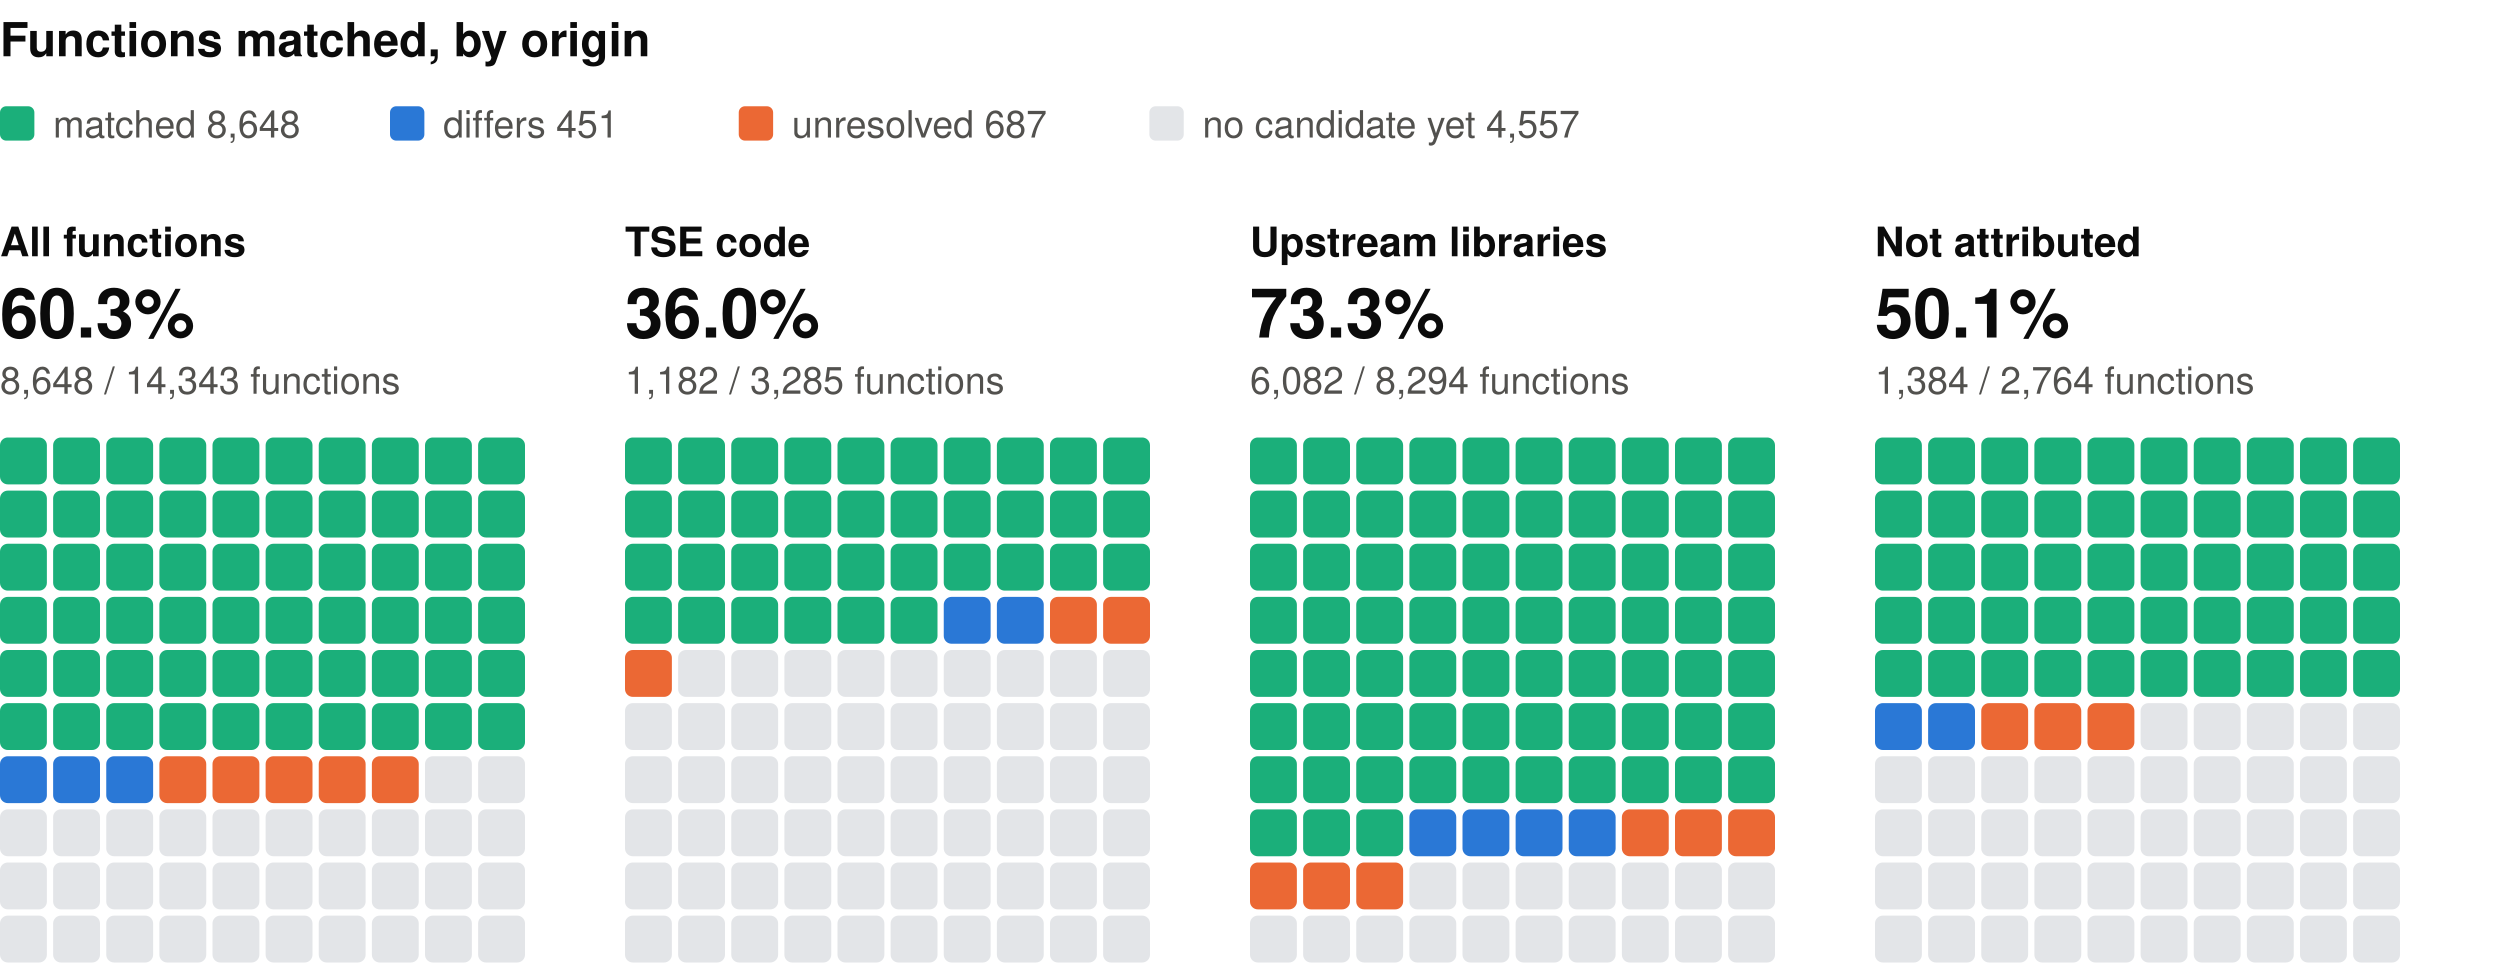
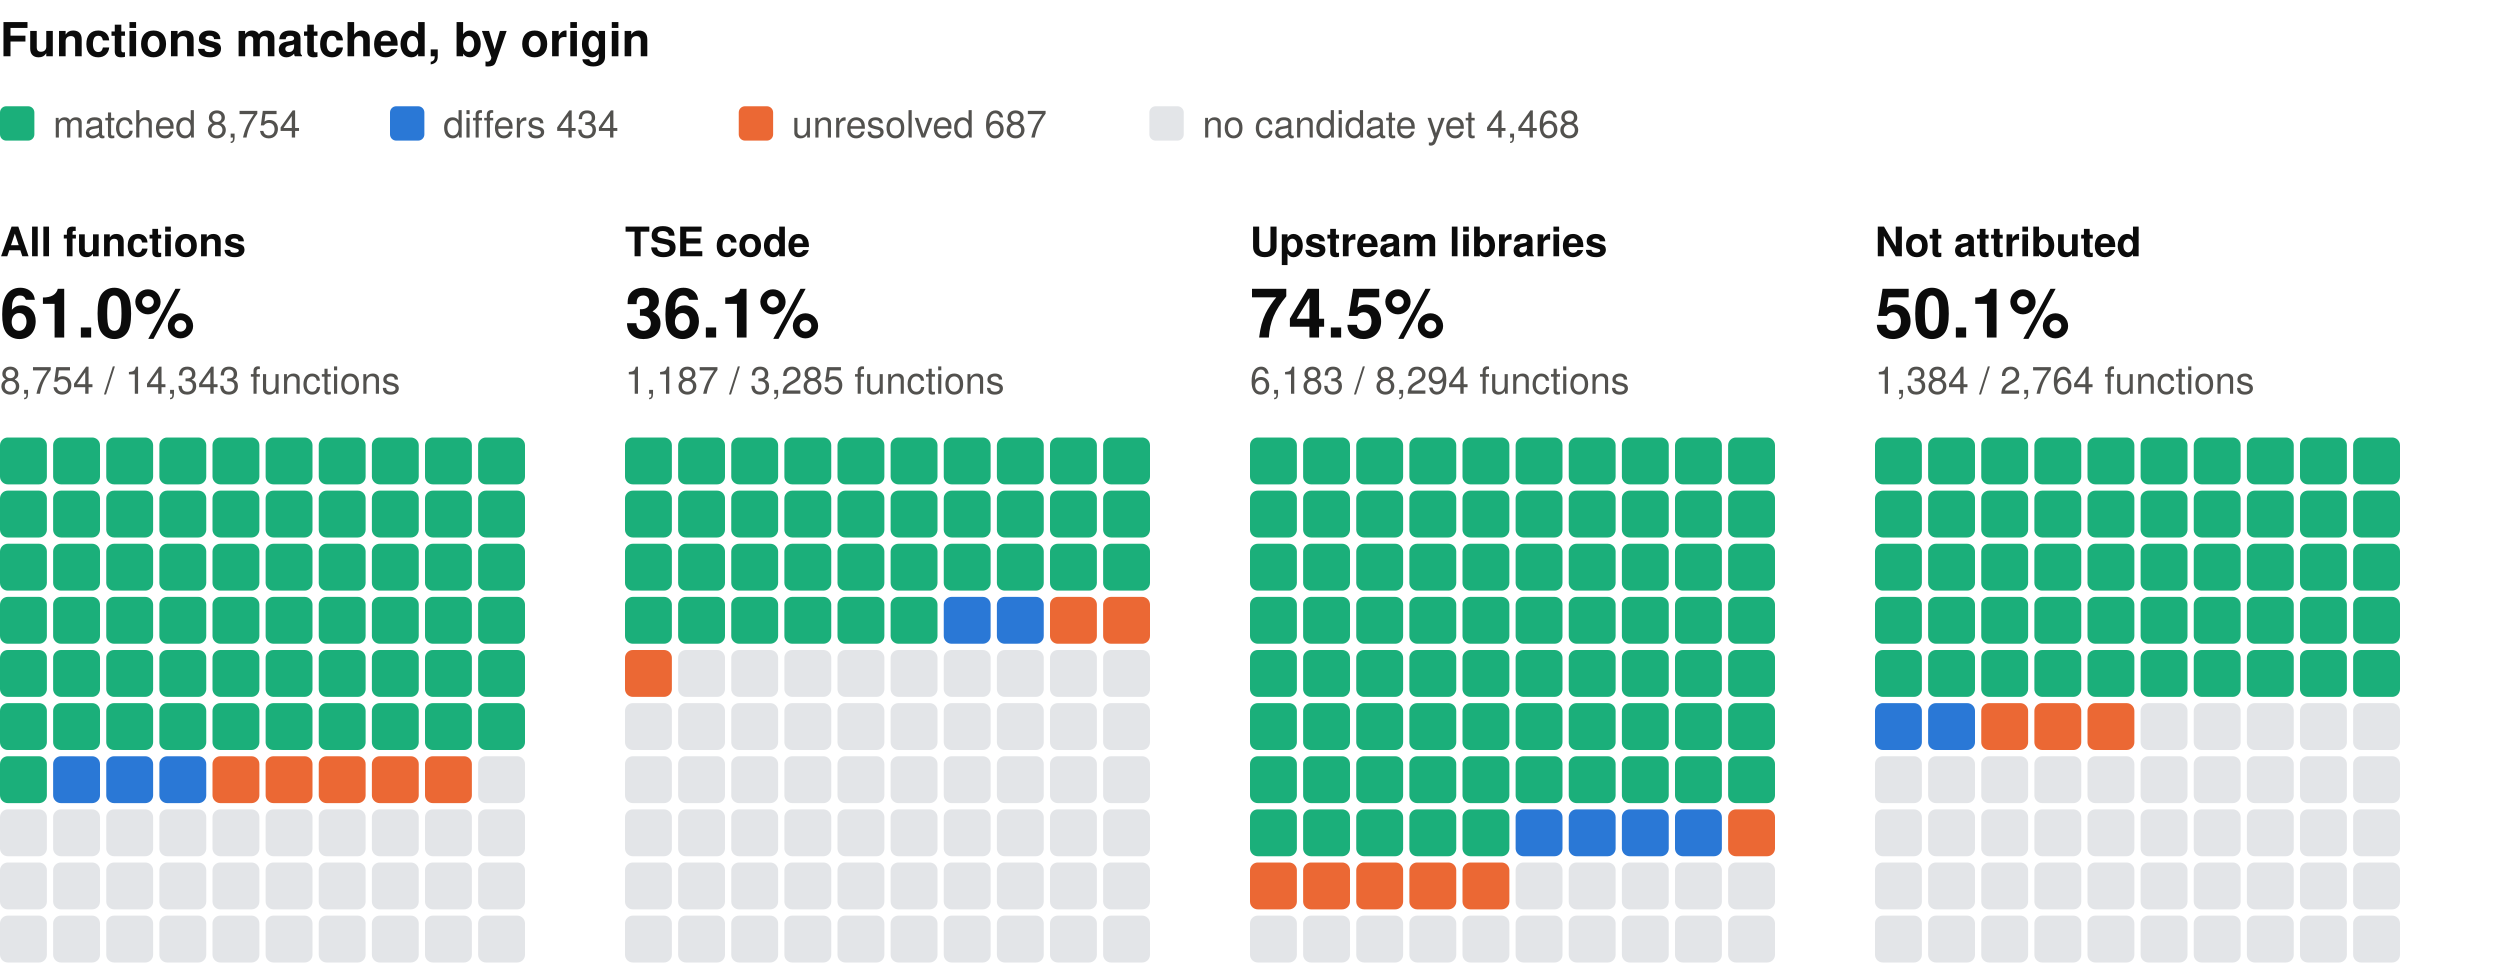
<svg xmlns="http://www.w3.org/2000/svg" width="800" height="310" viewBox="0 0 800 310" role="img" aria-label="Functions matched, by origin: one square per percent, coloured by verdict" font-family="system-ui, -apple-system, 'Segoe UI', Helvetica, Arial, sans-serif">
  <text x="0" y="18" font-size="15" fill="#0b0b0b" font-weight="600">Functions matched, by origin</text>
  <rect x="0" y="34" width="11" height="11" rx="2" fill="#1baf7a" />
-   <text x="17" y="44" font-size="12" fill="#52514e">matched 8,648</text>
+   <text x="17" y="44" font-size="12" fill="#52514e">matched 8,754</text>
  <rect x="124.8" y="34" width="11" height="11" rx="2" fill="#2a78d6" />
-   <text x="141.8" y="44" font-size="12" fill="#52514e">differs 451</text>
+   <text x="141.8" y="44" font-size="12" fill="#52514e">differs 434</text>
  <rect x="236.4" y="34" width="11" height="11" rx="2" fill="#eb6834" />
  <text x="253.4" y="44" font-size="12" fill="#52514e">unresolved 687</text>
  <rect x="367.8" y="34" width="11" height="11" rx="2" fill="#e3e5e8" />
-   <text x="384.8" y="44" font-size="12" fill="#52514e">no candidate yet 4,557</text>
+   <text x="384.8" y="44" font-size="12" fill="#52514e">no candidate yet 4,468</text>
  <text x="0" y="82" font-size="13" fill="#0b0b0b" font-weight="600">All functions</text>
-   <text x="0" y="108" font-size="22" fill="#0b0b0b" font-weight="600">60.3%</text>
-   <text x="0" y="126" font-size="12" fill="#52514e">8,648 / 14,343 functions</text>
+   <text x="0" y="108" font-size="22" fill="#0b0b0b" font-weight="600">61.0%</text>
+   <text x="0" y="126" font-size="12" fill="#52514e">8,754 / 14,343 functions</text>
  <rect x="0" y="140" width="15" height="15" rx="2.5" fill="#1baf7a" />
  <rect x="17" y="140" width="15" height="15" rx="2.5" fill="#1baf7a" />
  <rect x="34" y="140" width="15" height="15" rx="2.5" fill="#1baf7a" />
  <rect x="51" y="140" width="15" height="15" rx="2.5" fill="#1baf7a" />
  <rect x="68" y="140" width="15" height="15" rx="2.5" fill="#1baf7a" />
  <rect x="85" y="140" width="15" height="15" rx="2.5" fill="#1baf7a" />
  <rect x="102" y="140" width="15" height="15" rx="2.5" fill="#1baf7a" />
  <rect x="119" y="140" width="15" height="15" rx="2.5" fill="#1baf7a" />
  <rect x="136" y="140" width="15" height="15" rx="2.5" fill="#1baf7a" />
  <rect x="153" y="140" width="15" height="15" rx="2.5" fill="#1baf7a" />
  <rect x="0" y="157" width="15" height="15" rx="2.5" fill="#1baf7a" />
  <rect x="17" y="157" width="15" height="15" rx="2.5" fill="#1baf7a" />
  <rect x="34" y="157" width="15" height="15" rx="2.5" fill="#1baf7a" />
  <rect x="51" y="157" width="15" height="15" rx="2.5" fill="#1baf7a" />
  <rect x="68" y="157" width="15" height="15" rx="2.5" fill="#1baf7a" />
  <rect x="85" y="157" width="15" height="15" rx="2.5" fill="#1baf7a" />
  <rect x="102" y="157" width="15" height="15" rx="2.5" fill="#1baf7a" />
  <rect x="119" y="157" width="15" height="15" rx="2.5" fill="#1baf7a" />
  <rect x="136" y="157" width="15" height="15" rx="2.5" fill="#1baf7a" />
  <rect x="153" y="157" width="15" height="15" rx="2.5" fill="#1baf7a" />
  <rect x="0" y="174" width="15" height="15" rx="2.5" fill="#1baf7a" />
  <rect x="17" y="174" width="15" height="15" rx="2.5" fill="#1baf7a" />
  <rect x="34" y="174" width="15" height="15" rx="2.5" fill="#1baf7a" />
  <rect x="51" y="174" width="15" height="15" rx="2.5" fill="#1baf7a" />
  <rect x="68" y="174" width="15" height="15" rx="2.5" fill="#1baf7a" />
  <rect x="85" y="174" width="15" height="15" rx="2.5" fill="#1baf7a" />
  <rect x="102" y="174" width="15" height="15" rx="2.5" fill="#1baf7a" />
  <rect x="119" y="174" width="15" height="15" rx="2.5" fill="#1baf7a" />
  <rect x="136" y="174" width="15" height="15" rx="2.5" fill="#1baf7a" />
  <rect x="153" y="174" width="15" height="15" rx="2.5" fill="#1baf7a" />
  <rect x="0" y="191" width="15" height="15" rx="2.5" fill="#1baf7a" />
  <rect x="17" y="191" width="15" height="15" rx="2.5" fill="#1baf7a" />
  <rect x="34" y="191" width="15" height="15" rx="2.5" fill="#1baf7a" />
  <rect x="51" y="191" width="15" height="15" rx="2.5" fill="#1baf7a" />
  <rect x="68" y="191" width="15" height="15" rx="2.5" fill="#1baf7a" />
  <rect x="85" y="191" width="15" height="15" rx="2.5" fill="#1baf7a" />
  <rect x="102" y="191" width="15" height="15" rx="2.5" fill="#1baf7a" />
  <rect x="119" y="191" width="15" height="15" rx="2.5" fill="#1baf7a" />
  <rect x="136" y="191" width="15" height="15" rx="2.5" fill="#1baf7a" />
  <rect x="153" y="191" width="15" height="15" rx="2.5" fill="#1baf7a" />
  <rect x="0" y="208" width="15" height="15" rx="2.5" fill="#1baf7a" />
  <rect x="17" y="208" width="15" height="15" rx="2.5" fill="#1baf7a" />
  <rect x="34" y="208" width="15" height="15" rx="2.5" fill="#1baf7a" />
  <rect x="51" y="208" width="15" height="15" rx="2.5" fill="#1baf7a" />
  <rect x="68" y="208" width="15" height="15" rx="2.5" fill="#1baf7a" />
  <rect x="85" y="208" width="15" height="15" rx="2.5" fill="#1baf7a" />
  <rect x="102" y="208" width="15" height="15" rx="2.5" fill="#1baf7a" />
  <rect x="119" y="208" width="15" height="15" rx="2.5" fill="#1baf7a" />
  <rect x="136" y="208" width="15" height="15" rx="2.5" fill="#1baf7a" />
  <rect x="153" y="208" width="15" height="15" rx="2.5" fill="#1baf7a" />
  <rect x="0" y="225" width="15" height="15" rx="2.5" fill="#1baf7a" />
  <rect x="17" y="225" width="15" height="15" rx="2.5" fill="#1baf7a" />
  <rect x="34" y="225" width="15" height="15" rx="2.5" fill="#1baf7a" />
  <rect x="51" y="225" width="15" height="15" rx="2.5" fill="#1baf7a" />
  <rect x="68" y="225" width="15" height="15" rx="2.5" fill="#1baf7a" />
  <rect x="85" y="225" width="15" height="15" rx="2.5" fill="#1baf7a" />
  <rect x="102" y="225" width="15" height="15" rx="2.5" fill="#1baf7a" />
  <rect x="119" y="225" width="15" height="15" rx="2.5" fill="#1baf7a" />
  <rect x="136" y="225" width="15" height="15" rx="2.5" fill="#1baf7a" />
  <rect x="153" y="225" width="15" height="15" rx="2.5" fill="#1baf7a" />
-   <rect x="0" y="242" width="15" height="15" rx="2.5" fill="#2a78d6" />
+   <rect x="0" y="242" width="15" height="15" rx="2.5" fill="#1baf7a" />
  <rect x="17" y="242" width="15" height="15" rx="2.5" fill="#2a78d6" />
  <rect x="34" y="242" width="15" height="15" rx="2.5" fill="#2a78d6" />
-   <rect x="51" y="242" width="15" height="15" rx="2.5" fill="#eb6834" />
+   <rect x="51" y="242" width="15" height="15" rx="2.5" fill="#2a78d6" />
  <rect x="68" y="242" width="15" height="15" rx="2.5" fill="#eb6834" />
  <rect x="85" y="242" width="15" height="15" rx="2.5" fill="#eb6834" />
  <rect x="102" y="242" width="15" height="15" rx="2.5" fill="#eb6834" />
  <rect x="119" y="242" width="15" height="15" rx="2.5" fill="#eb6834" />
-   <rect x="136" y="242" width="15" height="15" rx="2.5" fill="#e3e5e8" />
+   <rect x="136" y="242" width="15" height="15" rx="2.5" fill="#eb6834" />
  <rect x="153" y="242" width="15" height="15" rx="2.5" fill="#e3e5e8" />
  <rect x="0" y="259" width="15" height="15" rx="2.5" fill="#e3e5e8" />
  <rect x="17" y="259" width="15" height="15" rx="2.5" fill="#e3e5e8" />
  <rect x="34" y="259" width="15" height="15" rx="2.5" fill="#e3e5e8" />
  <rect x="51" y="259" width="15" height="15" rx="2.5" fill="#e3e5e8" />
  <rect x="68" y="259" width="15" height="15" rx="2.5" fill="#e3e5e8" />
  <rect x="85" y="259" width="15" height="15" rx="2.5" fill="#e3e5e8" />
  <rect x="102" y="259" width="15" height="15" rx="2.5" fill="#e3e5e8" />
  <rect x="119" y="259" width="15" height="15" rx="2.5" fill="#e3e5e8" />
  <rect x="136" y="259" width="15" height="15" rx="2.5" fill="#e3e5e8" />
  <rect x="153" y="259" width="15" height="15" rx="2.5" fill="#e3e5e8" />
  <rect x="0" y="276" width="15" height="15" rx="2.5" fill="#e3e5e8" />
  <rect x="17" y="276" width="15" height="15" rx="2.5" fill="#e3e5e8" />
  <rect x="34" y="276" width="15" height="15" rx="2.5" fill="#e3e5e8" />
  <rect x="51" y="276" width="15" height="15" rx="2.5" fill="#e3e5e8" />
  <rect x="68" y="276" width="15" height="15" rx="2.5" fill="#e3e5e8" />
  <rect x="85" y="276" width="15" height="15" rx="2.5" fill="#e3e5e8" />
  <rect x="102" y="276" width="15" height="15" rx="2.5" fill="#e3e5e8" />
  <rect x="119" y="276" width="15" height="15" rx="2.5" fill="#e3e5e8" />
  <rect x="136" y="276" width="15" height="15" rx="2.5" fill="#e3e5e8" />
  <rect x="153" y="276" width="15" height="15" rx="2.5" fill="#e3e5e8" />
  <rect x="0" y="293" width="15" height="15" rx="2.5" fill="#e3e5e8" />
  <rect x="17" y="293" width="15" height="15" rx="2.5" fill="#e3e5e8" />
  <rect x="34" y="293" width="15" height="15" rx="2.5" fill="#e3e5e8" />
  <rect x="51" y="293" width="15" height="15" rx="2.5" fill="#e3e5e8" />
  <rect x="68" y="293" width="15" height="15" rx="2.5" fill="#e3e5e8" />
  <rect x="85" y="293" width="15" height="15" rx="2.5" fill="#e3e5e8" />
  <rect x="102" y="293" width="15" height="15" rx="2.5" fill="#e3e5e8" />
  <rect x="119" y="293" width="15" height="15" rx="2.5" fill="#e3e5e8" />
  <rect x="136" y="293" width="15" height="15" rx="2.5" fill="#e3e5e8" />
  <rect x="153" y="293" width="15" height="15" rx="2.5" fill="#e3e5e8" />
  <text x="200" y="82" font-size="13" fill="#0b0b0b" font-weight="600">TSE code</text>
-   <text x="200" y="108" font-size="22" fill="#0b0b0b" font-weight="600">36.0%</text>
-   <text x="200" y="126" font-size="12" fill="#52514e">1,182 / 3,285 functions</text>
+   <text x="200" y="108" font-size="22" fill="#0b0b0b" font-weight="600">36.1%</text>
+   <text x="200" y="126" font-size="12" fill="#52514e">1,187 / 3,285 functions</text>
  <rect x="200" y="140" width="15" height="15" rx="2.5" fill="#1baf7a" />
  <rect x="217" y="140" width="15" height="15" rx="2.5" fill="#1baf7a" />
  <rect x="234" y="140" width="15" height="15" rx="2.5" fill="#1baf7a" />
  <rect x="251" y="140" width="15" height="15" rx="2.5" fill="#1baf7a" />
  <rect x="268" y="140" width="15" height="15" rx="2.5" fill="#1baf7a" />
  <rect x="285" y="140" width="15" height="15" rx="2.5" fill="#1baf7a" />
  <rect x="302" y="140" width="15" height="15" rx="2.5" fill="#1baf7a" />
  <rect x="319" y="140" width="15" height="15" rx="2.5" fill="#1baf7a" />
  <rect x="336" y="140" width="15" height="15" rx="2.5" fill="#1baf7a" />
  <rect x="353" y="140" width="15" height="15" rx="2.5" fill="#1baf7a" />
  <rect x="200" y="157" width="15" height="15" rx="2.5" fill="#1baf7a" />
  <rect x="217" y="157" width="15" height="15" rx="2.5" fill="#1baf7a" />
  <rect x="234" y="157" width="15" height="15" rx="2.5" fill="#1baf7a" />
  <rect x="251" y="157" width="15" height="15" rx="2.5" fill="#1baf7a" />
  <rect x="268" y="157" width="15" height="15" rx="2.5" fill="#1baf7a" />
  <rect x="285" y="157" width="15" height="15" rx="2.5" fill="#1baf7a" />
  <rect x="302" y="157" width="15" height="15" rx="2.5" fill="#1baf7a" />
  <rect x="319" y="157" width="15" height="15" rx="2.5" fill="#1baf7a" />
  <rect x="336" y="157" width="15" height="15" rx="2.5" fill="#1baf7a" />
  <rect x="353" y="157" width="15" height="15" rx="2.5" fill="#1baf7a" />
  <rect x="200" y="174" width="15" height="15" rx="2.5" fill="#1baf7a" />
  <rect x="217" y="174" width="15" height="15" rx="2.5" fill="#1baf7a" />
  <rect x="234" y="174" width="15" height="15" rx="2.5" fill="#1baf7a" />
  <rect x="251" y="174" width="15" height="15" rx="2.5" fill="#1baf7a" />
  <rect x="268" y="174" width="15" height="15" rx="2.5" fill="#1baf7a" />
  <rect x="285" y="174" width="15" height="15" rx="2.5" fill="#1baf7a" />
  <rect x="302" y="174" width="15" height="15" rx="2.5" fill="#1baf7a" />
  <rect x="319" y="174" width="15" height="15" rx="2.5" fill="#1baf7a" />
  <rect x="336" y="174" width="15" height="15" rx="2.5" fill="#1baf7a" />
  <rect x="353" y="174" width="15" height="15" rx="2.5" fill="#1baf7a" />
  <rect x="200" y="191" width="15" height="15" rx="2.5" fill="#1baf7a" />
  <rect x="217" y="191" width="15" height="15" rx="2.5" fill="#1baf7a" />
  <rect x="234" y="191" width="15" height="15" rx="2.5" fill="#1baf7a" />
  <rect x="251" y="191" width="15" height="15" rx="2.5" fill="#1baf7a" />
  <rect x="268" y="191" width="15" height="15" rx="2.5" fill="#1baf7a" />
  <rect x="285" y="191" width="15" height="15" rx="2.5" fill="#1baf7a" />
  <rect x="302" y="191" width="15" height="15" rx="2.5" fill="#2a78d6" />
  <rect x="319" y="191" width="15" height="15" rx="2.5" fill="#2a78d6" />
  <rect x="336" y="191" width="15" height="15" rx="2.5" fill="#eb6834" />
  <rect x="353" y="191" width="15" height="15" rx="2.5" fill="#eb6834" />
  <rect x="200" y="208" width="15" height="15" rx="2.5" fill="#eb6834" />
  <rect x="217" y="208" width="15" height="15" rx="2.5" fill="#e3e5e8" />
  <rect x="234" y="208" width="15" height="15" rx="2.5" fill="#e3e5e8" />
  <rect x="251" y="208" width="15" height="15" rx="2.5" fill="#e3e5e8" />
  <rect x="268" y="208" width="15" height="15" rx="2.5" fill="#e3e5e8" />
  <rect x="285" y="208" width="15" height="15" rx="2.5" fill="#e3e5e8" />
  <rect x="302" y="208" width="15" height="15" rx="2.5" fill="#e3e5e8" />
  <rect x="319" y="208" width="15" height="15" rx="2.5" fill="#e3e5e8" />
  <rect x="336" y="208" width="15" height="15" rx="2.5" fill="#e3e5e8" />
  <rect x="353" y="208" width="15" height="15" rx="2.5" fill="#e3e5e8" />
  <rect x="200" y="225" width="15" height="15" rx="2.5" fill="#e3e5e8" />
  <rect x="217" y="225" width="15" height="15" rx="2.5" fill="#e3e5e8" />
  <rect x="234" y="225" width="15" height="15" rx="2.5" fill="#e3e5e8" />
  <rect x="251" y="225" width="15" height="15" rx="2.5" fill="#e3e5e8" />
  <rect x="268" y="225" width="15" height="15" rx="2.5" fill="#e3e5e8" />
  <rect x="285" y="225" width="15" height="15" rx="2.5" fill="#e3e5e8" />
  <rect x="302" y="225" width="15" height="15" rx="2.5" fill="#e3e5e8" />
  <rect x="319" y="225" width="15" height="15" rx="2.5" fill="#e3e5e8" />
  <rect x="336" y="225" width="15" height="15" rx="2.5" fill="#e3e5e8" />
  <rect x="353" y="225" width="15" height="15" rx="2.5" fill="#e3e5e8" />
  <rect x="200" y="242" width="15" height="15" rx="2.5" fill="#e3e5e8" />
  <rect x="217" y="242" width="15" height="15" rx="2.5" fill="#e3e5e8" />
  <rect x="234" y="242" width="15" height="15" rx="2.5" fill="#e3e5e8" />
  <rect x="251" y="242" width="15" height="15" rx="2.5" fill="#e3e5e8" />
  <rect x="268" y="242" width="15" height="15" rx="2.5" fill="#e3e5e8" />
  <rect x="285" y="242" width="15" height="15" rx="2.5" fill="#e3e5e8" />
  <rect x="302" y="242" width="15" height="15" rx="2.5" fill="#e3e5e8" />
  <rect x="319" y="242" width="15" height="15" rx="2.5" fill="#e3e5e8" />
  <rect x="336" y="242" width="15" height="15" rx="2.5" fill="#e3e5e8" />
  <rect x="353" y="242" width="15" height="15" rx="2.5" fill="#e3e5e8" />
  <rect x="200" y="259" width="15" height="15" rx="2.5" fill="#e3e5e8" />
  <rect x="217" y="259" width="15" height="15" rx="2.5" fill="#e3e5e8" />
  <rect x="234" y="259" width="15" height="15" rx="2.5" fill="#e3e5e8" />
  <rect x="251" y="259" width="15" height="15" rx="2.5" fill="#e3e5e8" />
  <rect x="268" y="259" width="15" height="15" rx="2.5" fill="#e3e5e8" />
  <rect x="285" y="259" width="15" height="15" rx="2.5" fill="#e3e5e8" />
  <rect x="302" y="259" width="15" height="15" rx="2.5" fill="#e3e5e8" />
  <rect x="319" y="259" width="15" height="15" rx="2.5" fill="#e3e5e8" />
  <rect x="336" y="259" width="15" height="15" rx="2.5" fill="#e3e5e8" />
  <rect x="353" y="259" width="15" height="15" rx="2.5" fill="#e3e5e8" />
  <rect x="200" y="276" width="15" height="15" rx="2.5" fill="#e3e5e8" />
  <rect x="217" y="276" width="15" height="15" rx="2.5" fill="#e3e5e8" />
  <rect x="234" y="276" width="15" height="15" rx="2.5" fill="#e3e5e8" />
  <rect x="251" y="276" width="15" height="15" rx="2.5" fill="#e3e5e8" />
  <rect x="268" y="276" width="15" height="15" rx="2.5" fill="#e3e5e8" />
  <rect x="285" y="276" width="15" height="15" rx="2.5" fill="#e3e5e8" />
  <rect x="302" y="276" width="15" height="15" rx="2.5" fill="#e3e5e8" />
  <rect x="319" y="276" width="15" height="15" rx="2.5" fill="#e3e5e8" />
  <rect x="336" y="276" width="15" height="15" rx="2.5" fill="#e3e5e8" />
  <rect x="353" y="276" width="15" height="15" rx="2.5" fill="#e3e5e8" />
  <rect x="200" y="293" width="15" height="15" rx="2.5" fill="#e3e5e8" />
  <rect x="217" y="293" width="15" height="15" rx="2.5" fill="#e3e5e8" />
  <rect x="234" y="293" width="15" height="15" rx="2.5" fill="#e3e5e8" />
  <rect x="251" y="293" width="15" height="15" rx="2.5" fill="#e3e5e8" />
  <rect x="268" y="293" width="15" height="15" rx="2.5" fill="#e3e5e8" />
  <rect x="285" y="293" width="15" height="15" rx="2.5" fill="#e3e5e8" />
  <rect x="302" y="293" width="15" height="15" rx="2.5" fill="#e3e5e8" />
  <rect x="319" y="293" width="15" height="15" rx="2.5" fill="#e3e5e8" />
  <rect x="336" y="293" width="15" height="15" rx="2.5" fill="#e3e5e8" />
  <rect x="353" y="293" width="15" height="15" rx="2.5" fill="#e3e5e8" />
  <text x="400" y="82" font-size="13" fill="#0b0b0b" font-weight="600">Upstream libraries</text>
-   <text x="400" y="108" font-size="22" fill="#0b0b0b" font-weight="600">73.3%</text>
-   <text x="400" y="126" font-size="12" fill="#52514e">6,082 / 8,294 functions</text>
+   <text x="400" y="108" font-size="22" fill="#0b0b0b" font-weight="600">74.5%</text>
+   <text x="400" y="126" font-size="12" fill="#52514e">6,183 / 8,294 functions</text>
  <rect x="400" y="140" width="15" height="15" rx="2.5" fill="#1baf7a" />
  <rect x="417" y="140" width="15" height="15" rx="2.5" fill="#1baf7a" />
  <rect x="434" y="140" width="15" height="15" rx="2.5" fill="#1baf7a" />
  <rect x="451" y="140" width="15" height="15" rx="2.5" fill="#1baf7a" />
  <rect x="468" y="140" width="15" height="15" rx="2.5" fill="#1baf7a" />
  <rect x="485" y="140" width="15" height="15" rx="2.5" fill="#1baf7a" />
  <rect x="502" y="140" width="15" height="15" rx="2.5" fill="#1baf7a" />
  <rect x="519" y="140" width="15" height="15" rx="2.5" fill="#1baf7a" />
  <rect x="536" y="140" width="15" height="15" rx="2.5" fill="#1baf7a" />
  <rect x="553" y="140" width="15" height="15" rx="2.5" fill="#1baf7a" />
  <rect x="400" y="157" width="15" height="15" rx="2.5" fill="#1baf7a" />
  <rect x="417" y="157" width="15" height="15" rx="2.5" fill="#1baf7a" />
  <rect x="434" y="157" width="15" height="15" rx="2.5" fill="#1baf7a" />
  <rect x="451" y="157" width="15" height="15" rx="2.5" fill="#1baf7a" />
  <rect x="468" y="157" width="15" height="15" rx="2.5" fill="#1baf7a" />
  <rect x="485" y="157" width="15" height="15" rx="2.5" fill="#1baf7a" />
  <rect x="502" y="157" width="15" height="15" rx="2.5" fill="#1baf7a" />
  <rect x="519" y="157" width="15" height="15" rx="2.5" fill="#1baf7a" />
  <rect x="536" y="157" width="15" height="15" rx="2.5" fill="#1baf7a" />
  <rect x="553" y="157" width="15" height="15" rx="2.5" fill="#1baf7a" />
  <rect x="400" y="174" width="15" height="15" rx="2.5" fill="#1baf7a" />
  <rect x="417" y="174" width="15" height="15" rx="2.5" fill="#1baf7a" />
  <rect x="434" y="174" width="15" height="15" rx="2.5" fill="#1baf7a" />
  <rect x="451" y="174" width="15" height="15" rx="2.5" fill="#1baf7a" />
  <rect x="468" y="174" width="15" height="15" rx="2.5" fill="#1baf7a" />
  <rect x="485" y="174" width="15" height="15" rx="2.5" fill="#1baf7a" />
  <rect x="502" y="174" width="15" height="15" rx="2.5" fill="#1baf7a" />
  <rect x="519" y="174" width="15" height="15" rx="2.5" fill="#1baf7a" />
  <rect x="536" y="174" width="15" height="15" rx="2.5" fill="#1baf7a" />
  <rect x="553" y="174" width="15" height="15" rx="2.5" fill="#1baf7a" />
  <rect x="400" y="191" width="15" height="15" rx="2.5" fill="#1baf7a" />
  <rect x="417" y="191" width="15" height="15" rx="2.5" fill="#1baf7a" />
  <rect x="434" y="191" width="15" height="15" rx="2.5" fill="#1baf7a" />
  <rect x="451" y="191" width="15" height="15" rx="2.5" fill="#1baf7a" />
  <rect x="468" y="191" width="15" height="15" rx="2.5" fill="#1baf7a" />
  <rect x="485" y="191" width="15" height="15" rx="2.5" fill="#1baf7a" />
  <rect x="502" y="191" width="15" height="15" rx="2.5" fill="#1baf7a" />
  <rect x="519" y="191" width="15" height="15" rx="2.5" fill="#1baf7a" />
  <rect x="536" y="191" width="15" height="15" rx="2.5" fill="#1baf7a" />
  <rect x="553" y="191" width="15" height="15" rx="2.5" fill="#1baf7a" />
  <rect x="400" y="208" width="15" height="15" rx="2.5" fill="#1baf7a" />
  <rect x="417" y="208" width="15" height="15" rx="2.5" fill="#1baf7a" />
  <rect x="434" y="208" width="15" height="15" rx="2.5" fill="#1baf7a" />
  <rect x="451" y="208" width="15" height="15" rx="2.5" fill="#1baf7a" />
  <rect x="468" y="208" width="15" height="15" rx="2.5" fill="#1baf7a" />
  <rect x="485" y="208" width="15" height="15" rx="2.5" fill="#1baf7a" />
  <rect x="502" y="208" width="15" height="15" rx="2.5" fill="#1baf7a" />
  <rect x="519" y="208" width="15" height="15" rx="2.5" fill="#1baf7a" />
  <rect x="536" y="208" width="15" height="15" rx="2.5" fill="#1baf7a" />
  <rect x="553" y="208" width="15" height="15" rx="2.5" fill="#1baf7a" />
  <rect x="400" y="225" width="15" height="15" rx="2.5" fill="#1baf7a" />
  <rect x="417" y="225" width="15" height="15" rx="2.5" fill="#1baf7a" />
  <rect x="434" y="225" width="15" height="15" rx="2.5" fill="#1baf7a" />
  <rect x="451" y="225" width="15" height="15" rx="2.5" fill="#1baf7a" />
  <rect x="468" y="225" width="15" height="15" rx="2.5" fill="#1baf7a" />
  <rect x="485" y="225" width="15" height="15" rx="2.5" fill="#1baf7a" />
  <rect x="502" y="225" width="15" height="15" rx="2.5" fill="#1baf7a" />
  <rect x="519" y="225" width="15" height="15" rx="2.5" fill="#1baf7a" />
  <rect x="536" y="225" width="15" height="15" rx="2.5" fill="#1baf7a" />
  <rect x="553" y="225" width="15" height="15" rx="2.5" fill="#1baf7a" />
  <rect x="400" y="242" width="15" height="15" rx="2.5" fill="#1baf7a" />
  <rect x="417" y="242" width="15" height="15" rx="2.5" fill="#1baf7a" />
  <rect x="434" y="242" width="15" height="15" rx="2.5" fill="#1baf7a" />
  <rect x="451" y="242" width="15" height="15" rx="2.5" fill="#1baf7a" />
  <rect x="468" y="242" width="15" height="15" rx="2.5" fill="#1baf7a" />
  <rect x="485" y="242" width="15" height="15" rx="2.5" fill="#1baf7a" />
  <rect x="502" y="242" width="15" height="15" rx="2.5" fill="#1baf7a" />
  <rect x="519" y="242" width="15" height="15" rx="2.5" fill="#1baf7a" />
  <rect x="536" y="242" width="15" height="15" rx="2.5" fill="#1baf7a" />
  <rect x="553" y="242" width="15" height="15" rx="2.5" fill="#1baf7a" />
  <rect x="400" y="259" width="15" height="15" rx="2.5" fill="#1baf7a" />
  <rect x="417" y="259" width="15" height="15" rx="2.5" fill="#1baf7a" />
  <rect x="434" y="259" width="15" height="15" rx="2.5" fill="#1baf7a" />
-   <rect x="451" y="259" width="15" height="15" rx="2.5" fill="#2a78d6" />
-   <rect x="468" y="259" width="15" height="15" rx="2.5" fill="#2a78d6" />
+   <rect x="451" y="259" width="15" height="15" rx="2.5" fill="#1baf7a" />
+   <rect x="468" y="259" width="15" height="15" rx="2.5" fill="#1baf7a" />
  <rect x="485" y="259" width="15" height="15" rx="2.5" fill="#2a78d6" />
  <rect x="502" y="259" width="15" height="15" rx="2.5" fill="#2a78d6" />
-   <rect x="519" y="259" width="15" height="15" rx="2.5" fill="#eb6834" />
-   <rect x="536" y="259" width="15" height="15" rx="2.5" fill="#eb6834" />
+   <rect x="519" y="259" width="15" height="15" rx="2.5" fill="#2a78d6" />
+   <rect x="536" y="259" width="15" height="15" rx="2.5" fill="#2a78d6" />
  <rect x="553" y="259" width="15" height="15" rx="2.5" fill="#eb6834" />
  <rect x="400" y="276" width="15" height="15" rx="2.5" fill="#eb6834" />
  <rect x="417" y="276" width="15" height="15" rx="2.5" fill="#eb6834" />
  <rect x="434" y="276" width="15" height="15" rx="2.5" fill="#eb6834" />
-   <rect x="451" y="276" width="15" height="15" rx="2.5" fill="#e3e5e8" />
-   <rect x="468" y="276" width="15" height="15" rx="2.5" fill="#e3e5e8" />
+   <rect x="451" y="276" width="15" height="15" rx="2.5" fill="#eb6834" />
+   <rect x="468" y="276" width="15" height="15" rx="2.5" fill="#eb6834" />
  <rect x="485" y="276" width="15" height="15" rx="2.5" fill="#e3e5e8" />
  <rect x="502" y="276" width="15" height="15" rx="2.5" fill="#e3e5e8" />
  <rect x="519" y="276" width="15" height="15" rx="2.5" fill="#e3e5e8" />
  <rect x="536" y="276" width="15" height="15" rx="2.5" fill="#e3e5e8" />
  <rect x="553" y="276" width="15" height="15" rx="2.5" fill="#e3e5e8" />
  <rect x="400" y="293" width="15" height="15" rx="2.5" fill="#e3e5e8" />
  <rect x="417" y="293" width="15" height="15" rx="2.5" fill="#e3e5e8" />
  <rect x="434" y="293" width="15" height="15" rx="2.5" fill="#e3e5e8" />
  <rect x="451" y="293" width="15" height="15" rx="2.5" fill="#e3e5e8" />
  <rect x="468" y="293" width="15" height="15" rx="2.5" fill="#e3e5e8" />
  <rect x="485" y="293" width="15" height="15" rx="2.5" fill="#e3e5e8" />
  <rect x="502" y="293" width="15" height="15" rx="2.5" fill="#e3e5e8" />
  <rect x="519" y="293" width="15" height="15" rx="2.5" fill="#e3e5e8" />
  <rect x="536" y="293" width="15" height="15" rx="2.5" fill="#e3e5e8" />
  <rect x="553" y="293" width="15" height="15" rx="2.5" fill="#e3e5e8" />
  <text x="600" y="82" font-size="13" fill="#0b0b0b" font-weight="600">Not attributed</text>
  <text x="600" y="108" font-size="22" fill="#0b0b0b" font-weight="600">50.1%</text>
  <text x="600" y="126" font-size="12" fill="#52514e">1,384 / 2,764 functions</text>
  <rect x="600" y="140" width="15" height="15" rx="2.5" fill="#1baf7a" />
  <rect x="617" y="140" width="15" height="15" rx="2.5" fill="#1baf7a" />
  <rect x="634" y="140" width="15" height="15" rx="2.5" fill="#1baf7a" />
  <rect x="651" y="140" width="15" height="15" rx="2.5" fill="#1baf7a" />
  <rect x="668" y="140" width="15" height="15" rx="2.5" fill="#1baf7a" />
  <rect x="685" y="140" width="15" height="15" rx="2.5" fill="#1baf7a" />
  <rect x="702" y="140" width="15" height="15" rx="2.5" fill="#1baf7a" />
  <rect x="719" y="140" width="15" height="15" rx="2.5" fill="#1baf7a" />
  <rect x="736" y="140" width="15" height="15" rx="2.5" fill="#1baf7a" />
  <rect x="753" y="140" width="15" height="15" rx="2.5" fill="#1baf7a" />
  <rect x="600" y="157" width="15" height="15" rx="2.5" fill="#1baf7a" />
  <rect x="617" y="157" width="15" height="15" rx="2.5" fill="#1baf7a" />
  <rect x="634" y="157" width="15" height="15" rx="2.5" fill="#1baf7a" />
  <rect x="651" y="157" width="15" height="15" rx="2.5" fill="#1baf7a" />
  <rect x="668" y="157" width="15" height="15" rx="2.5" fill="#1baf7a" />
  <rect x="685" y="157" width="15" height="15" rx="2.5" fill="#1baf7a" />
  <rect x="702" y="157" width="15" height="15" rx="2.5" fill="#1baf7a" />
  <rect x="719" y="157" width="15" height="15" rx="2.5" fill="#1baf7a" />
  <rect x="736" y="157" width="15" height="15" rx="2.5" fill="#1baf7a" />
  <rect x="753" y="157" width="15" height="15" rx="2.5" fill="#1baf7a" />
  <rect x="600" y="174" width="15" height="15" rx="2.5" fill="#1baf7a" />
  <rect x="617" y="174" width="15" height="15" rx="2.5" fill="#1baf7a" />
  <rect x="634" y="174" width="15" height="15" rx="2.5" fill="#1baf7a" />
  <rect x="651" y="174" width="15" height="15" rx="2.5" fill="#1baf7a" />
  <rect x="668" y="174" width="15" height="15" rx="2.5" fill="#1baf7a" />
  <rect x="685" y="174" width="15" height="15" rx="2.5" fill="#1baf7a" />
  <rect x="702" y="174" width="15" height="15" rx="2.5" fill="#1baf7a" />
  <rect x="719" y="174" width="15" height="15" rx="2.5" fill="#1baf7a" />
  <rect x="736" y="174" width="15" height="15" rx="2.5" fill="#1baf7a" />
  <rect x="753" y="174" width="15" height="15" rx="2.5" fill="#1baf7a" />
  <rect x="600" y="191" width="15" height="15" rx="2.5" fill="#1baf7a" />
  <rect x="617" y="191" width="15" height="15" rx="2.5" fill="#1baf7a" />
  <rect x="634" y="191" width="15" height="15" rx="2.5" fill="#1baf7a" />
  <rect x="651" y="191" width="15" height="15" rx="2.5" fill="#1baf7a" />
  <rect x="668" y="191" width="15" height="15" rx="2.5" fill="#1baf7a" />
  <rect x="685" y="191" width="15" height="15" rx="2.5" fill="#1baf7a" />
  <rect x="702" y="191" width="15" height="15" rx="2.5" fill="#1baf7a" />
  <rect x="719" y="191" width="15" height="15" rx="2.5" fill="#1baf7a" />
  <rect x="736" y="191" width="15" height="15" rx="2.5" fill="#1baf7a" />
  <rect x="753" y="191" width="15" height="15" rx="2.5" fill="#1baf7a" />
  <rect x="600" y="208" width="15" height="15" rx="2.5" fill="#1baf7a" />
  <rect x="617" y="208" width="15" height="15" rx="2.5" fill="#1baf7a" />
  <rect x="634" y="208" width="15" height="15" rx="2.5" fill="#1baf7a" />
  <rect x="651" y="208" width="15" height="15" rx="2.5" fill="#1baf7a" />
  <rect x="668" y="208" width="15" height="15" rx="2.5" fill="#1baf7a" />
  <rect x="685" y="208" width="15" height="15" rx="2.5" fill="#1baf7a" />
  <rect x="702" y="208" width="15" height="15" rx="2.5" fill="#1baf7a" />
  <rect x="719" y="208" width="15" height="15" rx="2.5" fill="#1baf7a" />
  <rect x="736" y="208" width="15" height="15" rx="2.5" fill="#1baf7a" />
  <rect x="753" y="208" width="15" height="15" rx="2.5" fill="#1baf7a" />
  <rect x="600" y="225" width="15" height="15" rx="2.5" fill="#2a78d6" />
  <rect x="617" y="225" width="15" height="15" rx="2.5" fill="#2a78d6" />
  <rect x="634" y="225" width="15" height="15" rx="2.5" fill="#eb6834" />
  <rect x="651" y="225" width="15" height="15" rx="2.5" fill="#eb6834" />
  <rect x="668" y="225" width="15" height="15" rx="2.5" fill="#eb6834" />
  <rect x="685" y="225" width="15" height="15" rx="2.5" fill="#e3e5e8" />
  <rect x="702" y="225" width="15" height="15" rx="2.5" fill="#e3e5e8" />
  <rect x="719" y="225" width="15" height="15" rx="2.5" fill="#e3e5e8" />
  <rect x="736" y="225" width="15" height="15" rx="2.5" fill="#e3e5e8" />
  <rect x="753" y="225" width="15" height="15" rx="2.5" fill="#e3e5e8" />
  <rect x="600" y="242" width="15" height="15" rx="2.5" fill="#e3e5e8" />
  <rect x="617" y="242" width="15" height="15" rx="2.5" fill="#e3e5e8" />
  <rect x="634" y="242" width="15" height="15" rx="2.5" fill="#e3e5e8" />
  <rect x="651" y="242" width="15" height="15" rx="2.5" fill="#e3e5e8" />
  <rect x="668" y="242" width="15" height="15" rx="2.5" fill="#e3e5e8" />
  <rect x="685" y="242" width="15" height="15" rx="2.5" fill="#e3e5e8" />
  <rect x="702" y="242" width="15" height="15" rx="2.5" fill="#e3e5e8" />
  <rect x="719" y="242" width="15" height="15" rx="2.5" fill="#e3e5e8" />
  <rect x="736" y="242" width="15" height="15" rx="2.5" fill="#e3e5e8" />
  <rect x="753" y="242" width="15" height="15" rx="2.5" fill="#e3e5e8" />
  <rect x="600" y="259" width="15" height="15" rx="2.5" fill="#e3e5e8" />
  <rect x="617" y="259" width="15" height="15" rx="2.5" fill="#e3e5e8" />
  <rect x="634" y="259" width="15" height="15" rx="2.5" fill="#e3e5e8" />
  <rect x="651" y="259" width="15" height="15" rx="2.5" fill="#e3e5e8" />
  <rect x="668" y="259" width="15" height="15" rx="2.5" fill="#e3e5e8" />
  <rect x="685" y="259" width="15" height="15" rx="2.5" fill="#e3e5e8" />
  <rect x="702" y="259" width="15" height="15" rx="2.5" fill="#e3e5e8" />
  <rect x="719" y="259" width="15" height="15" rx="2.5" fill="#e3e5e8" />
  <rect x="736" y="259" width="15" height="15" rx="2.5" fill="#e3e5e8" />
  <rect x="753" y="259" width="15" height="15" rx="2.5" fill="#e3e5e8" />
  <rect x="600" y="276" width="15" height="15" rx="2.5" fill="#e3e5e8" />
  <rect x="617" y="276" width="15" height="15" rx="2.5" fill="#e3e5e8" />
  <rect x="634" y="276" width="15" height="15" rx="2.5" fill="#e3e5e8" />
  <rect x="651" y="276" width="15" height="15" rx="2.5" fill="#e3e5e8" />
  <rect x="668" y="276" width="15" height="15" rx="2.5" fill="#e3e5e8" />
  <rect x="685" y="276" width="15" height="15" rx="2.5" fill="#e3e5e8" />
  <rect x="702" y="276" width="15" height="15" rx="2.5" fill="#e3e5e8" />
  <rect x="719" y="276" width="15" height="15" rx="2.5" fill="#e3e5e8" />
  <rect x="736" y="276" width="15" height="15" rx="2.5" fill="#e3e5e8" />
  <rect x="753" y="276" width="15" height="15" rx="2.5" fill="#e3e5e8" />
  <rect x="600" y="293" width="15" height="15" rx="2.5" fill="#e3e5e8" />
  <rect x="617" y="293" width="15" height="15" rx="2.5" fill="#e3e5e8" />
  <rect x="634" y="293" width="15" height="15" rx="2.5" fill="#e3e5e8" />
  <rect x="651" y="293" width="15" height="15" rx="2.5" fill="#e3e5e8" />
  <rect x="668" y="293" width="15" height="15" rx="2.5" fill="#e3e5e8" />
  <rect x="685" y="293" width="15" height="15" rx="2.5" fill="#e3e5e8" />
  <rect x="702" y="293" width="15" height="15" rx="2.5" fill="#e3e5e8" />
  <rect x="719" y="293" width="15" height="15" rx="2.5" fill="#e3e5e8" />
  <rect x="736" y="293" width="15" height="15" rx="2.5" fill="#e3e5e8" />
  <rect x="753" y="293" width="15" height="15" rx="2.5" fill="#e3e5e8" />
</svg>
